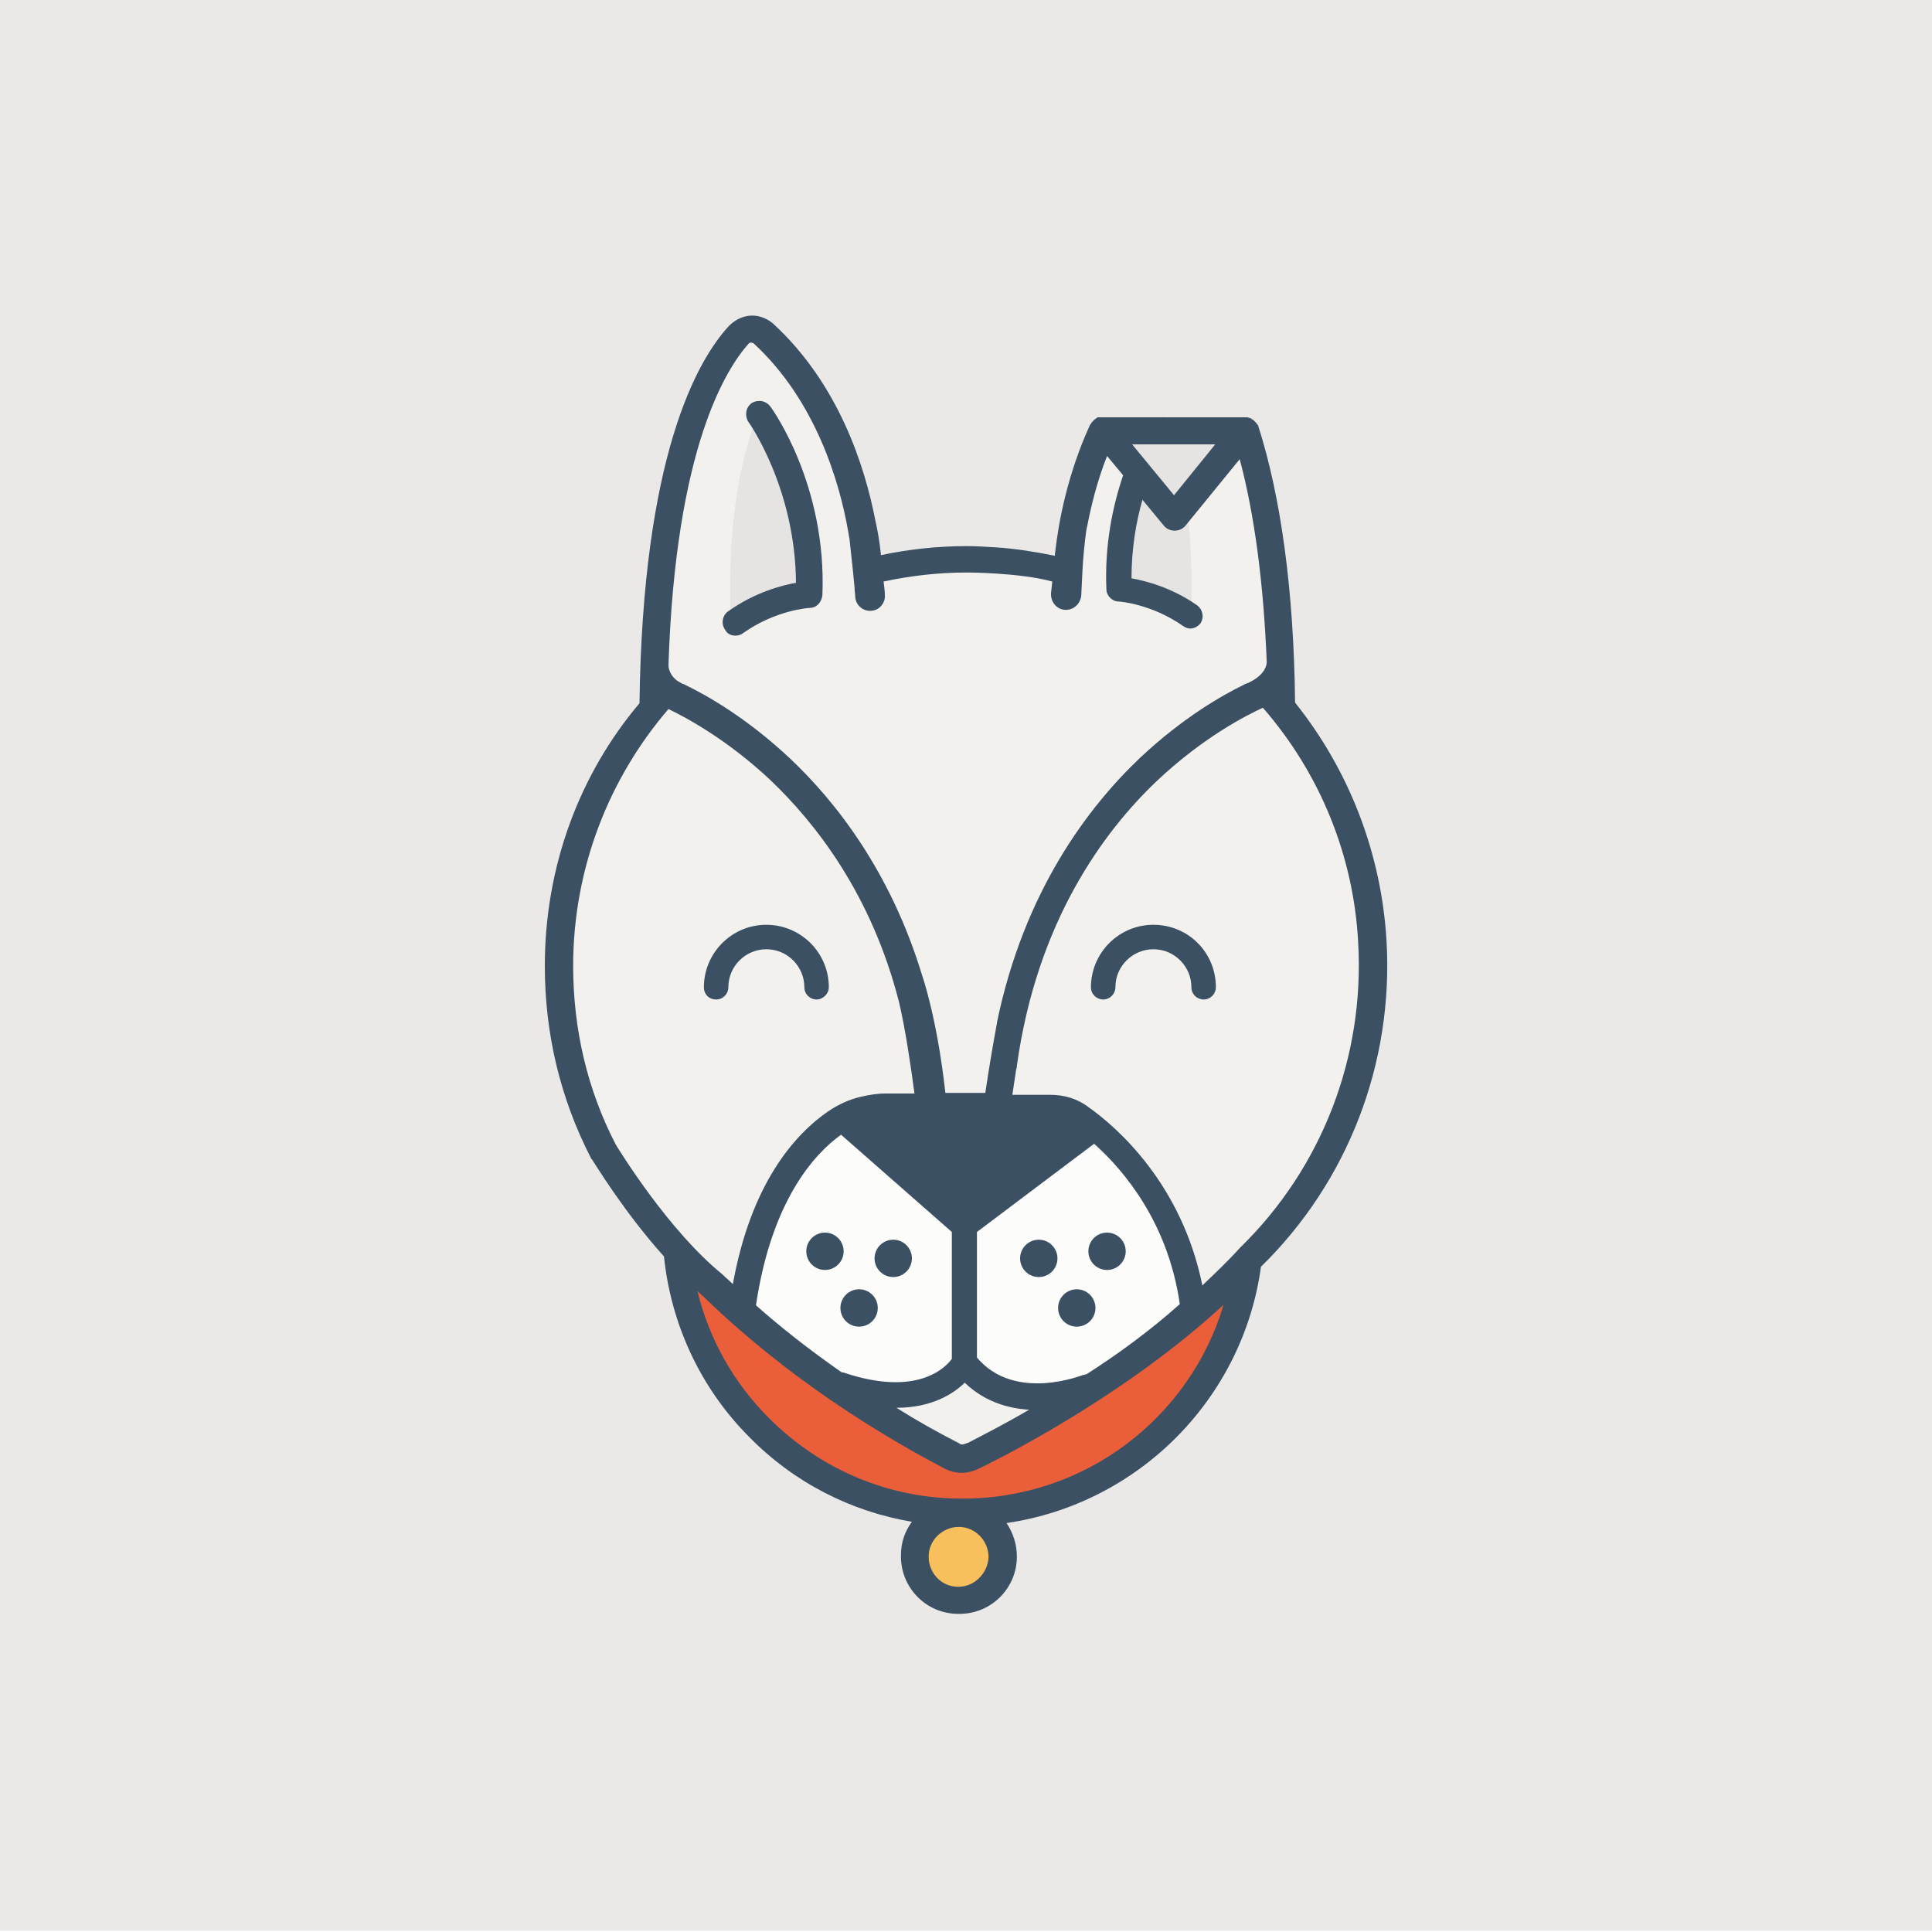
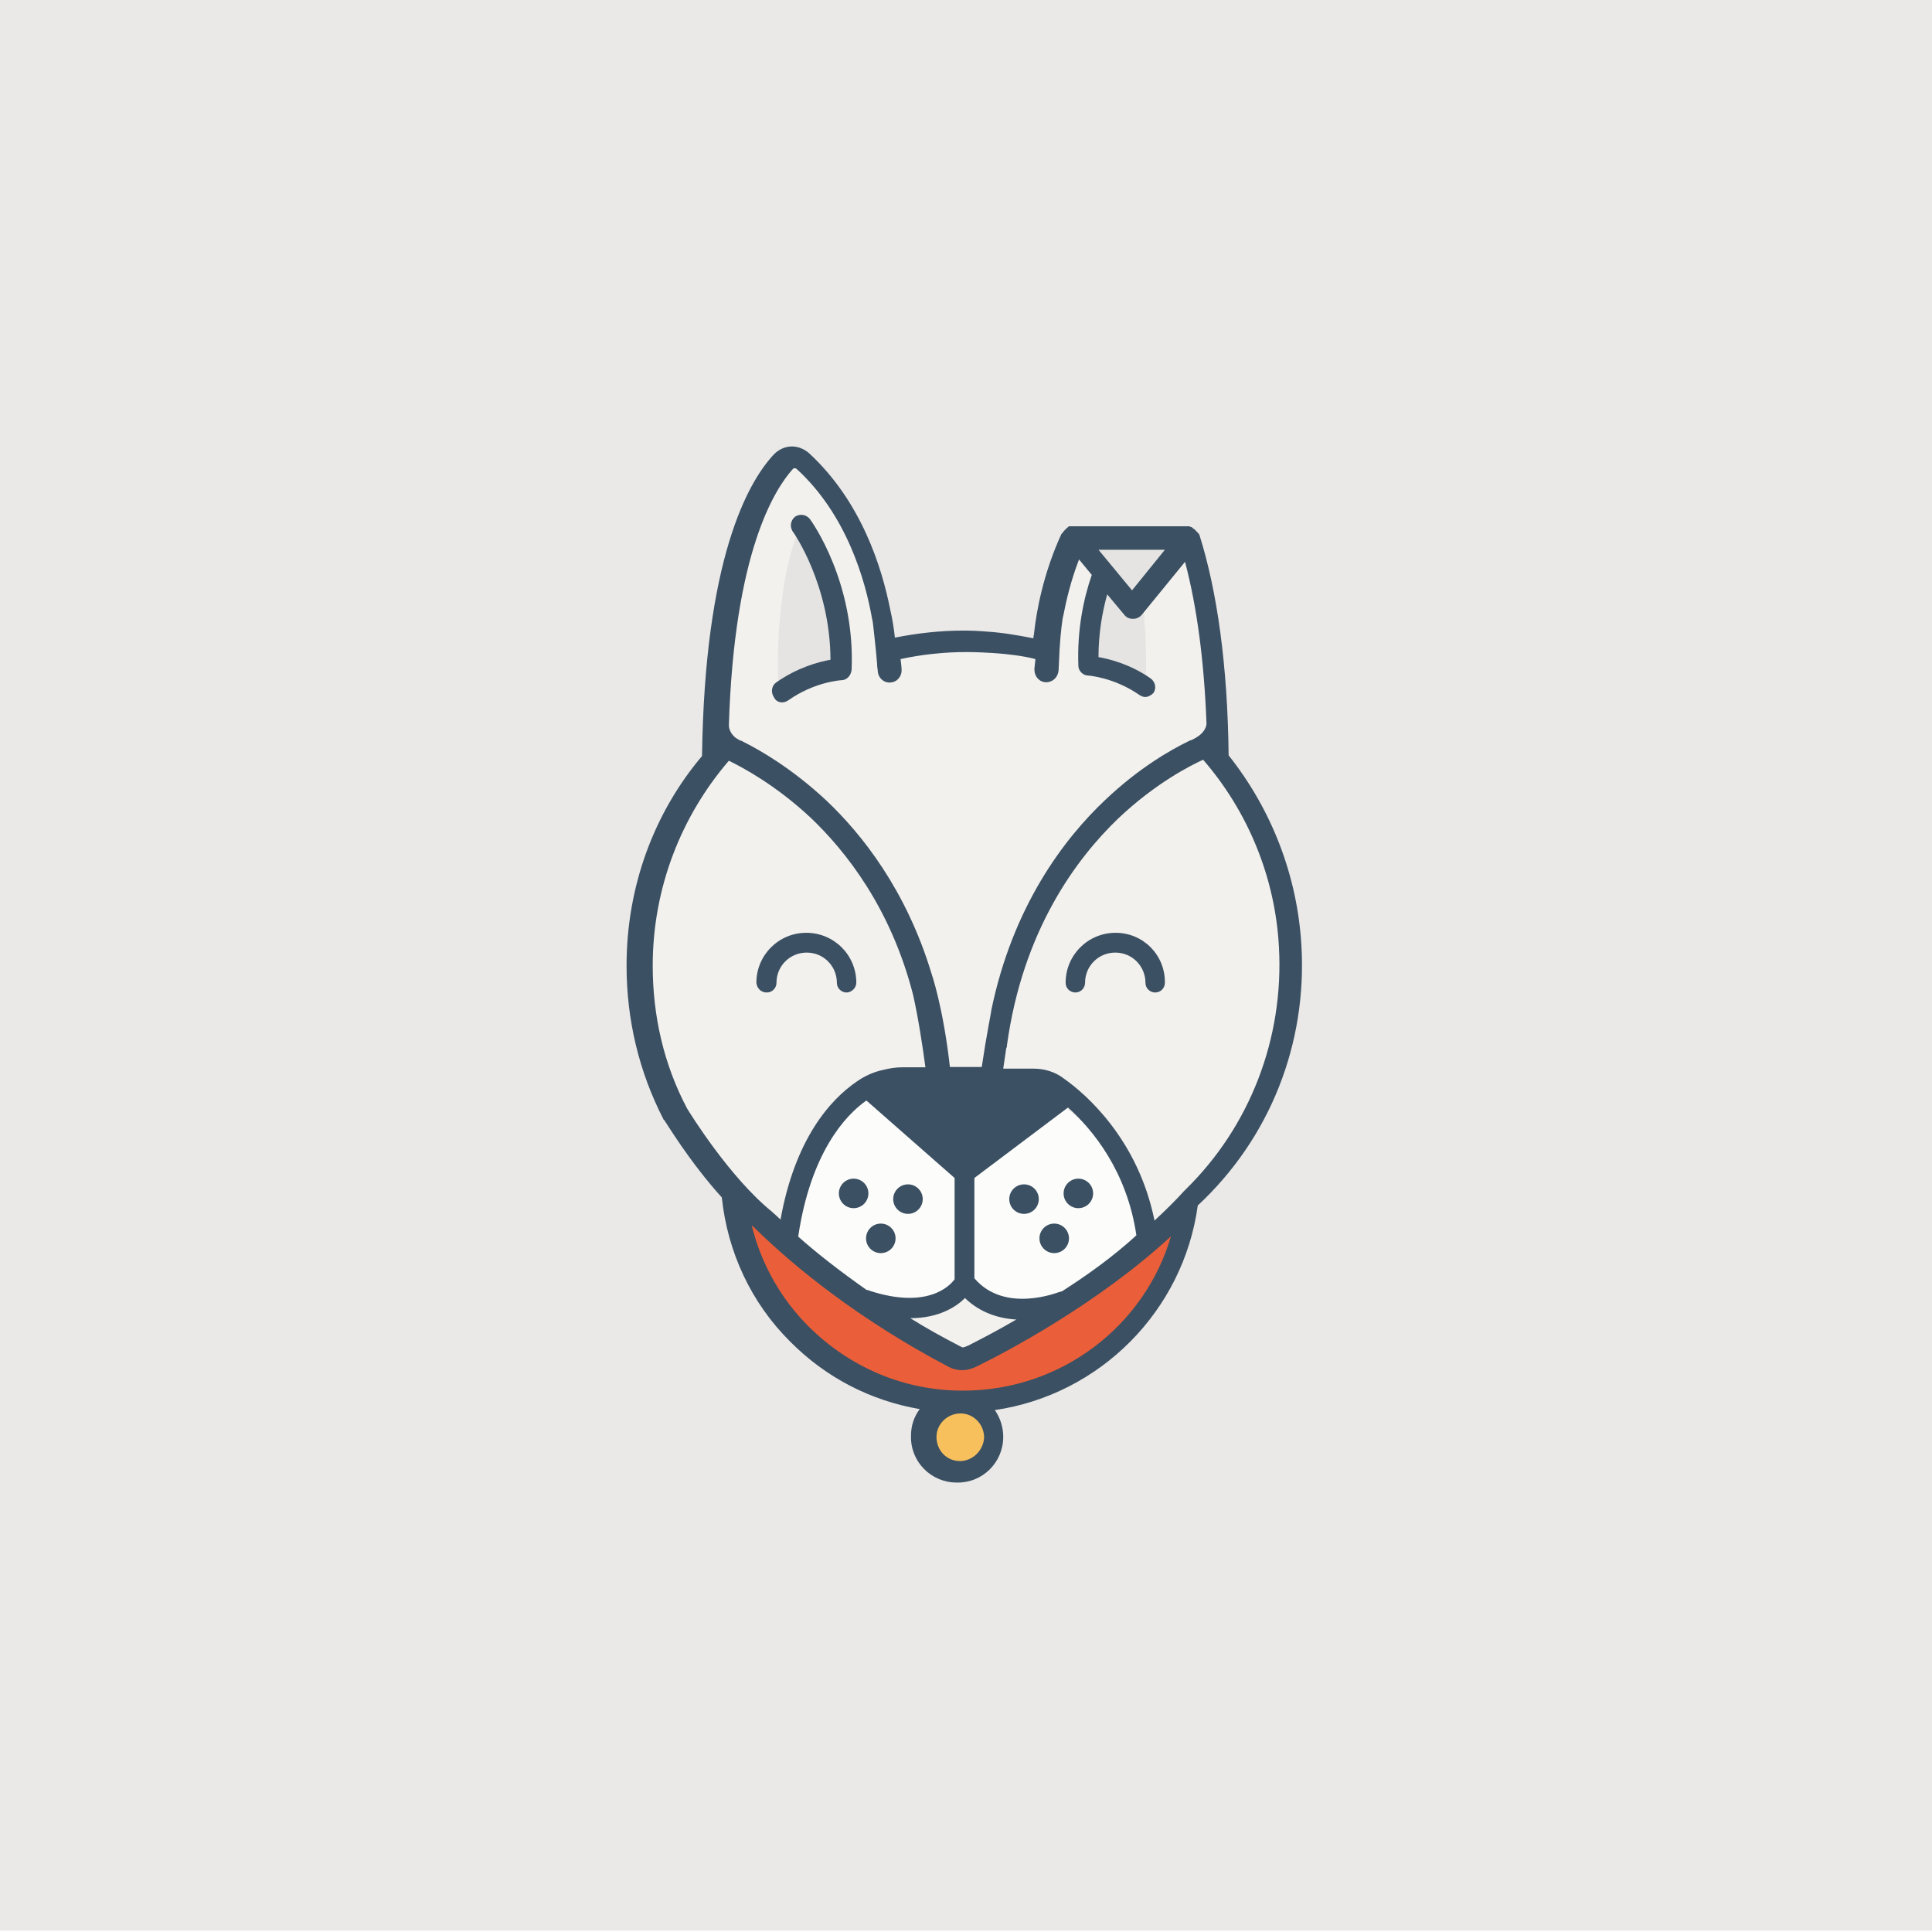
- <svg xmlns="http://www.w3.org/2000/svg" version="1.1" id="Layer_1" x="0px" y="0px" viewBox="0 0 300 300" enable-background="new 0 0 300 300" xml:space="preserve">
-   <rect y="-0.2" fill="#EAE9E8" width="300" height="300" />
+ <svg xmlns="http://www.w3.org/2000/svg" version="1.1" id="Layer_1" x="0px" y="0px" viewBox="0 0 576 576" enable-background="new 0 0 576 576" xml:space="preserve">
+   <rect y="-0.4" fill="#EAE9E8" width="576" height="576" />
  <g>
-     <circle fill="#EA5F39" cx="149.3" cy="192" r="44.2" />
-     <path fill="#F3F1EE" d="M213.1,149.1c0-16.1-6-30.8-15.8-42.1l1-0.3c2.9-13.1-5.6-38.9-5.6-38.9c-6.4-2.4-21.1,0-21.1,0   c-2.6,1.9-4.5,11.8-5.6,19.7c-5.3-1.4-10.9-2.2-16.7-2.2c-5.1,0-10.1,0.6-14.9,1.8c-4.6-31.9-18.8-35.4-18.8-35.4   c-15.7,14.8-14.7,53-14.7,53c0.3,0.6,0.7,1.1,1.2,1.5c-10.3,11.3-16.6,26.4-16.6,42.9c0,18.2,7.7,34.7,20,46.3l0,0l0,0   c4.2,4,9,7.4,14.1,10.1l29.7,21.2l37.2-23.6l0.2-2.5C202.7,189.1,213.1,170.3,213.1,149.1z" />
-     <circle fill="#F8C05D" cx="148.9" cy="241.7" r="6.8" />
-     <path fill="#E5E4E3" d="M117.6,64.8c0,0-5.1,10.3-4.1,32.2c0,0,11.1-3.8,11.7-5.2C125.7,90.3,123.9,68,117.6,64.8z" />
-     <path fill="#E5E4E3" d="M180.8,64.5c0,0,5.1,10.3,4.1,32.2c0,0-11.1-3.8-11.7-5.2C172.7,90,174.5,67.7,180.8,64.5z" />
-     <polygon fill="#E5E4E3" points="191.7,66.9 183.5,80.6 172.9,67.8  " />
-     <path fill="#FCFCFB" d="M133.3,218l16-5.2l12.1,5.2l10.5-3.6l14.6-11.2l-4.7-16l-17-13L131,173c0,0-13,8.8-15.4,30.2L133.3,218" />
+     <circle fill="#EA5F39" cx="286.9" cy="352.2" r="67.7" />
+     <path fill="#F3F1EE" d="M384.6,286.5c0-24.7-9.2-47.2-24.2-64.5l1.5-0.5c4.4-20.1-8.6-59.6-8.6-59.6c-9.8-3.7-32.3,0-32.3,0   c-4,2.9-6.9,18.1-8.6,30.2c-8.1-2.1-16.7-3.4-25.6-3.4c-7.8,0-15.5,0.9-22.8,2.8c-7-48.9-28.8-54.2-28.8-54.2   c-24,22.7-22.5,81.2-22.5,81.2c0.5,0.9,1.1,1.7,1.8,2.3c-15.8,17.3-25.4,40.4-25.4,65.7c0,27.9,11.8,53.1,30.6,70.9l0,0l0,0   c6.4,6.1,13.8,11.3,21.6,15.5l45.5,32.5l57-36.1l0.3-3.8C368.7,347.8,384.6,319,384.6,286.5z" />
+     <circle fill="#F8C05D" cx="286.3" cy="428.4" r="10.4" />
+     <path fill="#E5E4E3" d="M238.4,157.4c0,0-7.8,15.8-6.3,49.3c0,0,17-5.8,17.9-8C250.8,196.5,248,162.3,238.4,157.4z" />
+     <path fill="#E5E4E3" d="M335.2,157c0,0,7.8,15.8,6.3,49.3c0,0-17-5.8-17.9-8C322.8,196,325.5,161.9,335.2,157z" />
+     <polygon fill="#E5E4E3" points="351.9,160.6 339.3,181.6 323.1,162  " />
+     <path fill="#FCFCFB" d="M262.4,392.1l24.5-8l18.5,8l16.1-5.5l22.4-17.2l-7.2-24.5l-26-19.9l-51.8-1.8c0,0-19.9,13.5-23.6,46.3   L262.4,392.1" />
    <g>
-       <circle fill="#3B5062" cx="161.3" cy="195.4" r="2.9" />
-       <circle fill="#3B5062" cx="171.9" cy="194.3" r="2.9" />
-       <circle fill="#3B5062" cx="167.2" cy="203.1" r="2.9" />
-       <circle fill="#3B5062" cx="128.1" cy="194.3" r="2.9" />
-       <circle fill="#3B5062" cx="138.7" cy="195.4" r="2.9" />
-       <circle fill="#3B5062" cx="133.4" cy="203.1" r="2.9" />
-       <path fill="#3B5062" d="M111.2,155.2c1.1,0,1.9-0.9,1.9-1.9c0-3.3,2.7-5.9,5.9-5.9c3.3,0,5.9,2.7,5.9,5.9c0,1.1,0.9,1.9,1.9,1.9    s1.9-0.9,1.9-1.9c0-5.4-4.4-9.7-9.7-9.7c-5.4,0-9.7,4.4-9.7,9.7C109.3,154.4,110.1,155.2,111.2,155.2z" />
-       <path fill="#3B5062" d="M179.1,143.6c-5.4,0-9.7,4.4-9.7,9.7c0,1.1,0.9,1.9,1.9,1.9c1.1,0,1.9-0.9,1.9-1.9c0-3.3,2.7-5.9,5.9-5.9    c3.3,0,5.9,2.7,5.9,5.9c0,1.1,0.9,1.9,1.9,1.9c1.1,0,1.9-0.9,1.9-1.9C188.8,147.9,184.5,143.6,179.1,143.6z" />
-       <path fill="#3B5062" d="M215.3,146.1c-0.8-13.6-5.8-26.5-14.2-37c-0.2-17.5-2.2-31.9-5.7-42.9c0-0.1-0.1-0.2-0.1-0.2c0,0,0,0,0,0    c0,0,0,0,0,0c0,0,0-0.1-0.1-0.1c0-0.1-0.1-0.1-0.1-0.2c0,0-0.1-0.1-0.1-0.1c0,0-0.1-0.1-0.1-0.1c0,0-0.1-0.1-0.1-0.1    c0,0-0.1-0.1-0.1-0.1c0,0-0.1-0.1-0.1-0.1c-0.1,0-0.1-0.1-0.2-0.1c0,0-0.1,0-0.1-0.1c-0.1,0-0.1-0.1-0.2-0.1c0,0-0.1,0-0.1,0    c-0.1,0-0.1,0-0.2-0.1c0,0-0.1,0-0.1,0c-0.1,0-0.2,0-0.3,0h-22.2c-0.1,0-0.2,0-0.3,0c0,0-0.1,0-0.1,0c-0.1,0-0.1,0-0.2,0    c0,0-0.1,0-0.1,0c-0.1,0-0.1,0-0.2,0.1c0,0-0.1,0-0.1,0.1c-0.1,0-0.1,0.1-0.2,0.1c0,0-0.1,0.1-0.1,0.1c0,0-0.1,0.1-0.1,0.1    c0,0-0.1,0.1-0.1,0.1c0,0-0.1,0.1-0.1,0.1c0,0,0,0.1-0.1,0.1c0,0.1-0.1,0.1-0.1,0.2c0,0,0,0.1-0.1,0.1c0,0.1-0.1,0.1-0.1,0.2    c0,0,0,0,0,0c0,0,0,0,0,0c-3.5,7.7-4.8,15-5.3,19.2h0c0,0,0,0,0,0c0,0.3-0.1,0.6-0.1,0.9l0,0l0,0c0,0,0,0,0,0.1    c-3-0.6-6-1.1-9.1-1.3c-1.5-0.1-3.1-0.2-4.6-0.2c-4.6,0-9,0.5-13.3,1.4c-0.2-1.9-0.5-3.8-0.9-5.5l0,0c-1.6-8.2-5.6-21-15.8-30.4    c-0.9-0.8-2.1-1.3-3.3-1.3c-1.3,0-2.6,0.6-3.6,1.6c-5,5.4-13.4,20.3-13.9,58.6C90,120.2,84.6,134.5,84.6,150    c0,10.5,2.4,20.6,7.2,29.9c0,0,0,0.1,0.1,0.1c0.3,0.4,4.9,8.1,11.2,15.1c1.1,10.6,5.7,20.5,13.3,28.1c6.9,7,15.7,11.5,25.2,13.1    c-1.1,1.5-1.7,3.2-1.7,5.2c-0.1,5,3.9,9.1,8.9,9.1c5,0.1,9.1-3.9,9.1-8.9c0-1.9-0.6-3.7-1.6-5.2c20.5-3,36.7-19.3,39.5-39.8    c0,0,0,0,0,0C209.3,183.5,216.4,165.1,215.3,146.1z M210.9,146.4c1,17.7-5.6,34.9-18.3,47.3c0,0-0.1,0.1-0.1,0.1    c-1.8,2-3.8,3.9-5.8,5.8c-3.2-15.8-13.3-24.6-17.7-27.7c-1.7-1.3-3.8-1.9-5.9-1.9h-5.9c0.2-1.3,0.4-2.6,0.6-4    c0.1-0.2,0.1-0.3,0.1-0.5c3.1-22.4,13.5-36.4,21.7-44.2c7.3-6.9,14.1-10.3,16.5-11.4C204.9,120,210.2,132.8,210.9,146.4z     M130.6,176.2l17.2,15.1V211c-1,1.4-5.4,5.9-16.6,2.2c-0.2-0.1-0.3-0.1-0.5-0.1c-5.3-3.7-9.7-7.2-13.3-10.4c0,0,0-0.1,0-0.1    C119.8,186.5,126.4,179.2,130.6,176.2z M149.8,214.7c2.9,2.8,6.5,4,10,4.2c-4.1,2.4-7.5,4.1-9.4,5.1c-0.5,0.2-0.8,0.3-1,0.3    c-0.1,0-0.2,0-0.5-0.2c-3.5-1.8-6.7-3.6-9.7-5.5C144.7,218.6,148.1,216.4,149.8,214.7z M168.7,213.4c-0.2,0-0.3,0.1-0.5,0.1    c-0.1,0-10.6,4.3-16.5-2.7v-19.5l18.2-13.7c4.8,4.3,11.5,12.4,13.3,24.9c0,0,0,0,0,0C178.5,206.7,173.4,210.4,168.7,213.4z     M188.7,69l-6.4,7.9l-6.5-7.9H188.7z M116.3,53.3c0.1-0.1,0.2-0.1,0.3-0.1c0.1,0,0.2,0,0.4,0.1c9.7,8.9,13.4,21.7,14.7,29.2l0,0    c0,0,0,0,0,0c0.1,0.4,0.1,0.8,0.2,1.1c0,0.2,0.5,4.3,0.8,7.7c0,0.1,0,0.1,0,0.1c0,0,0,0,0,0c0,0.4,0.1,0.9,0.1,1.3    c0.1,1.4,1.4,2.4,2.8,2.1c1.1-0.2,1.9-1.3,1.8-2.4c0-0.6-0.1-1.3-0.2-2.1c4.2-0.9,8.5-1.4,12.9-1.4c0,0,8.2,0,13.3,1.4    c0,0,0,0,0,0l-0.2,1.8c0,0,0,0.1,0,0.1c0,0,0,0.1,0,0.1l0,0l0,0c0,1.3,1,2.4,2.3,2.4c1.3,0,2.3-1,2.4-2.3l0.2-4.1l0,0    c0.2-3.4,0.6-6.3,0.7-6.5c0.6-3.1,1.5-6.9,3.1-11l2.5,3c-1.6,4.7-2.9,10.8-2.6,17.7c0,1,0.9,1.9,1.9,1.9c0,0,5,0.3,10,3.8    c0.3,0.2,0.7,0.4,1.1,0.4c0.6,0,1.2-0.3,1.6-0.8c0.6-0.9,0.4-2.1-0.5-2.8c-4-2.8-8-3.8-10.2-4.2c0-4.6,0.7-8.7,1.7-12.2l3.3,4    c0.4,0.5,1,0.8,1.7,0.8c0,0,0,0,0,0c0.7,0,1.3-0.3,1.7-0.8l8.4-10.3c2.3,8.6,3.7,19.2,4.2,31.5c0,0.4-0.2,1.9-2.6,3.1    c-0.2,0.1-0.3,0.2-0.5,0.2c0,0,0,0,0,0h0c-0.1,0.1-0.3,0.1-0.4,0.2l0,0l0,0c0,0,0,0,0,0c-3.3,1.6-9.5,5.1-16.2,11.4    c-8,7.6-18,20.7-22.2,41.1l0,0c0,0,0,0,0,0.1c-0.3,1.6-0.6,3.3-0.9,5.1c-0.3,1.7-0.6,3.7-0.9,5.7h-6.2    c-1.3-11.7-3.6-18.2-3.6-18.2l0,0c-4.9-16.2-13.5-27.1-20.5-33.7c-6.7-6.3-12.9-9.8-16.2-11.4l0,0c0,0,0,0,0,0    c-0.2-0.1-0.3-0.2-0.5-0.2c-0.5-0.3-0.9-0.5-1.1-0.7c-1-0.9-1.1-1.9-1.1-2.2C104.9,69.4,112.8,57.2,116.3,53.3z M89,150    c0-15.2,5.6-29.2,14.8-39.9c2.7,1.3,9.1,4.7,15.9,11.1c6.9,6.6,15.6,17.6,19.9,34.4c1,4.3,1.8,9.7,2.4,14.2h-4.5    c-1.3,0-2.5,0.2-3.8,0.5c0,0,0,0,0,0c-1.8,0.4-3.5,1.2-5,2.2c-5.3,3.6-12.1,11.3-14.9,26.9c-0.5-0.5-1-0.9-1.5-1.4    c0,0-0.1-0.1-0.1-0.1c-8.3-6.7-16-19.2-16.6-20.2C91.2,169.2,89,159.8,89,150z M148.8,246.4c-2.6,0-4.6-2.1-4.6-4.7    c0-2.5,2.1-4.6,4.7-4.6c0,0,0,0,0,0c2.5,0,4.6,2.1,4.6,4.7C153.4,244.3,151.3,246.4,148.8,246.4z M149.3,232.7    c-11.3,0-21.9-4.5-29.9-12.5c-5.5-5.5-9.3-12.3-11.1-19.7c0.3,0.3,0.7,0.6,1,0.9c7.3,7.1,19.7,17.4,37.5,26.7    c0.8,0.4,1.7,0.6,2.5,0.6c1.2,0,2.2-0.4,3-0.8c5.7-2.8,23.4-12.1,37.7-25.3C184.8,220.1,168.5,232.8,149.3,232.7z" />
-       <path fill="#3B5062" d="M114.2,98.7c0.4,0,0.8-0.1,1.2-0.4c5.1-3.6,10.2-3.9,10.3-3.9c1.1,0,1.9-0.9,2-2c0.7-17-7.7-28.8-8.1-29.3    c-0.7-0.9-1.9-1.1-2.9-0.5c-0.9,0.7-1.1,1.9-0.5,2.9c0.1,0.1,7.3,10.3,7.4,25c-2.3,0.4-6.4,1.5-10.5,4.4c-0.9,0.6-1.2,1.9-0.5,2.9    C112.9,98.4,113.5,98.7,114.2,98.7z" />
+       <circle fill="#3B5062" cx="305.3" cy="357.5" r="4.4" />
+       <circle fill="#3B5062" cx="321.5" cy="355.8" r="4.4" />
+       <circle fill="#3B5062" cx="314.3" cy="369.2" r="4.4" />
+       <circle fill="#3B5062" cx="254.5" cy="355.8" r="4.4" />
+       <circle fill="#3B5062" cx="270.7" cy="357.5" r="4.4" />
+       <circle fill="#3B5062" cx="262.6" cy="369.2" r="4.4" />
+       <path fill="#3B5062" d="M228.6,295.9c1.7,0,2.9-1.4,2.9-2.9c0-5.1,4.1-9,9-9c5.1,0,9,4.1,9,9c0,1.7,1.4,2.9,2.9,2.9    s2.9-1.4,2.9-2.9c0-8.3-6.7-14.9-14.9-14.9c-8.3,0-14.9,6.7-14.9,14.9C225.7,294.7,226.9,295.9,228.6,295.9z" />
+       <path fill="#3B5062" d="M332.6,278.1c-8.3,0-14.9,6.7-14.9,14.9c0,1.7,1.4,2.9,2.9,2.9c1.7,0,2.9-1.4,2.9-2.9c0-5.1,4.1-9,9-9    c5.1,0,9,4.1,9,9c0,1.7,1.4,2.9,2.9,2.9c1.7,0,2.9-1.4,2.9-2.9C347.4,284.7,340.8,278.1,332.6,278.1z" />
+       <path fill="#3B5062" d="M388,281.9c-1.2-20.8-8.9-40.6-21.7-56.7c-0.3-26.8-3.4-48.9-8.7-65.7c0-0.2-0.2-0.3-0.2-0.3l0,0l0,0    c0,0,0-0.2-0.2-0.2c0-0.2-0.2-0.2-0.2-0.3l-0.2-0.2l-0.2-0.2l-0.2-0.2l-0.2-0.2l-0.2-0.2c-0.2,0-0.2-0.2-0.3-0.2    c0,0-0.2,0-0.2-0.2c-0.2,0-0.2-0.2-0.3-0.2h-0.2c-0.2,0-0.2,0-0.3-0.2h-0.2c-0.2,0-0.3,0-0.5,0h-34c-0.2,0-0.3,0-0.5,0h-0.2    c-0.2,0-0.2,0-0.3,0h-0.2c-0.2,0-0.2,0-0.3,0.2c0,0-0.2,0-0.2,0.2c-0.2,0-0.2,0.2-0.3,0.2l-0.2,0.2l-0.2,0.2l-0.2,0.2l-0.2,0.2    c0,0,0,0.2-0.2,0.2c0,0.2-0.2,0.2-0.2,0.3c0,0,0,0.2-0.2,0.2c0,0.2-0.2,0.2-0.2,0.3l0,0l0,0c-5.4,11.8-7.4,23-8.1,29.4l0,0l0,0    c0,0.5-0.2,0.9-0.2,1.4l0,0l0,0c0,0,0,0,0,0.2c-4.6-0.9-9.2-1.7-13.9-2c-2.3-0.2-4.7-0.3-7-0.3c-7,0-13.8,0.8-20.4,2.1    c-0.3-2.9-0.8-5.8-1.4-8.4l0,0c-2.5-12.6-8.6-32.2-24.2-46.6c-1.4-1.2-3.2-2-5.1-2c-2,0-4,0.9-5.5,2.5    c-7.7,8.3-20.5,31.1-21.3,89.8c-14.2,16.8-22.5,38.7-22.5,62.5c0,16.1,3.7,31.6,11,45.8c0,0,0,0.2,0.2,0.2    c0.5,0.6,7.5,12.4,17.2,23.1c1.7,16.2,8.7,31.4,20.4,43c10.6,10.7,24,17.6,38.6,20.1c-1.7,2.3-2.6,4.9-2.6,8    c-0.2,7.7,6,13.9,13.6,13.9c7.7,0.2,13.9-6,13.9-13.6c0-2.9-0.9-5.7-2.5-8c31.4-4.6,56.2-29.6,60.5-61l0,0    C378.8,339.2,389.7,311,388,281.9z M381.3,282.4c1.5,27.1-8.6,53.5-28,72.4l-0.2,0.2c-2.8,3.1-5.8,6-8.9,8.9    c-4.9-24.2-20.4-37.7-27.1-42.4c-2.6-2-5.8-2.9-9-2.9h-9c0.3-2,0.6-4,0.9-6.1c0.2-0.3,0.2-0.5,0.2-0.8    c4.7-34.3,20.7-55.7,33.2-67.7c11.2-10.6,21.6-15.8,25.3-17.5C372.1,242,380.2,261.6,381.3,282.4z M258.3,328.1l26.3,23.1v30.2    c-1.5,2.1-8.3,9-25.4,3.4c-0.3-0.2-0.5-0.2-0.8-0.2c-8.1-5.7-14.9-11-20.4-15.9v-0.2C241.7,343.8,251.9,332.6,258.3,328.1z     M287.7,387c4.4,4.3,10,6.1,15.3,6.4c-6.3,3.7-11.5,6.3-14.4,7.8c-0.8,0.3-1.2,0.5-1.5,0.5c-0.2,0-0.3,0-0.8-0.3    c-5.4-2.8-10.3-5.5-14.9-8.4C279.9,393,285.1,389.6,287.7,387z M316.6,385c-0.3,0-0.5,0.2-0.8,0.2c-0.2,0-16.2,6.6-25.3-4.1v-29.9    l27.9-21c7.4,6.6,17.6,19,20.4,38.1l0,0C331.7,374.8,323.8,380.4,316.6,385z M347.3,163.9l-9.8,12.1l-10-12.1H347.3z M236.4,139.8    c0.2-0.2,0.3-0.2,0.5-0.2s0.3,0,0.6,0.2c14.9,13.6,20.5,33.2,22.5,44.7l0,0l0,0c0.2,0.6,0.2,1.2,0.3,1.7c0,0.3,0.8,6.6,1.2,11.8    c0,0.2,0,0.2,0,0.2l0,0c0,0.6,0.2,1.4,0.2,2c0.2,2.1,2.1,3.7,4.3,3.2c1.7-0.3,2.9-2,2.8-3.7c0-0.9-0.2-2-0.3-3.2    c6.4-1.4,13-2.1,19.8-2.1c0,0,12.6,0,20.4,2.1l0,0l-0.3,2.8v0.2v0.2l0,0l0,0c0,2,1.5,3.7,3.5,3.7c2,0,3.5-1.5,3.7-3.5l0.3-6.3l0,0    c0.3-5.2,0.9-9.6,1.1-10c0.9-4.7,2.3-10.6,4.7-16.8l3.8,4.6c-2.5,7.2-4.4,16.5-4,27.1c0,1.5,1.4,2.9,2.9,2.9c0,0,7.7,0.5,15.3,5.8    c0.5,0.3,1.1,0.6,1.7,0.6c0.9,0,1.8-0.5,2.5-1.2c0.9-1.4,0.6-3.2-0.8-4.3c-6.1-4.3-12.3-5.8-15.6-6.4c0-7,1.1-13.3,2.6-18.7    l5.1,6.1c0.6,0.8,1.5,1.2,2.6,1.2l0,0c1.1,0,2-0.5,2.6-1.2l12.9-15.8c3.5,13.2,5.7,29.4,6.4,48.2c0,0.6-0.3,2.9-4,4.7    c-0.3,0.2-0.5,0.3-0.8,0.3l0,0l0,0c-0.2,0.2-0.5,0.2-0.6,0.3l0,0l0,0l0,0c-5.1,2.5-14.6,7.8-24.8,17.5    c-12.3,11.6-27.6,31.7-34,62.9l0,0c0,0,0,0,0,0.2c-0.5,2.5-0.9,5.1-1.4,7.8c-0.5,2.6-0.9,5.7-1.4,8.7h-9.5    c-2-17.9-5.5-27.9-5.5-27.9l0,0c-7.5-24.8-20.7-41.5-31.4-51.6c-10.3-9.6-19.8-15-24.8-17.5l0,0l0,0c-0.3-0.2-0.5-0.3-0.8-0.3    c-0.8-0.5-1.4-0.8-1.7-1.1c-1.5-1.4-1.7-2.9-1.7-3.4C218.9,164.5,231,145.8,236.4,139.8z M194.6,287.9c0-23.3,8.6-44.7,22.7-61.1    c4.1,2,13.9,7.2,24.4,17c10.6,10.1,23.9,27,30.5,52.7c1.5,6.6,2.8,14.9,3.7,21.7h-6.9c-2,0-3.8,0.3-5.8,0.8l0,0    c-2.8,0.6-5.4,1.8-7.7,3.4c-8.1,5.5-18.5,17.3-22.8,41.2c-0.8-0.8-1.5-1.4-2.3-2.1l-0.2-0.2c-12.7-10.3-24.5-29.4-25.4-30.9    C197.9,317.3,194.6,302.9,194.6,287.9z M286.2,435.6c-4,0-7-3.2-7-7.2c0-3.8,3.2-7,7.2-7l0,0c3.8,0,7,3.2,7,7.2    C293.2,432.4,290,435.6,286.2,435.6z M286.9,414.6c-17.3,0-33.5-6.9-45.8-19.1c-8.4-8.4-14.2-18.8-17-30.2    c0.5,0.5,1.1,0.9,1.5,1.4c11.2,10.9,30.2,26.6,57.4,40.9c1.2,0.6,2.6,0.9,3.8,0.9c1.8,0,3.4-0.6,4.6-1.2    c8.7-4.3,35.8-18.5,57.7-38.7C341.3,395.3,316.3,414.7,286.9,414.6z" />
+       <path fill="#3B5062" d="M233.2,209.4c0.6,0,1.2-0.2,1.8-0.6c7.8-5.5,15.6-6,15.8-6c1.7,0,2.9-1.4,3.1-3.1    c1.1-26-11.8-44.1-12.4-44.9c-1.1-1.4-2.9-1.7-4.4-0.8c-1.4,1.1-1.7,2.9-0.8,4.4c0.2,0.2,11.2,15.8,11.3,38.3    c-3.5,0.6-9.8,2.3-16.1,6.7c-1.4,0.9-1.8,2.9-0.8,4.4C231.2,208.9,232.1,209.4,233.2,209.4z" />
    </g>
  </g>
</svg>
